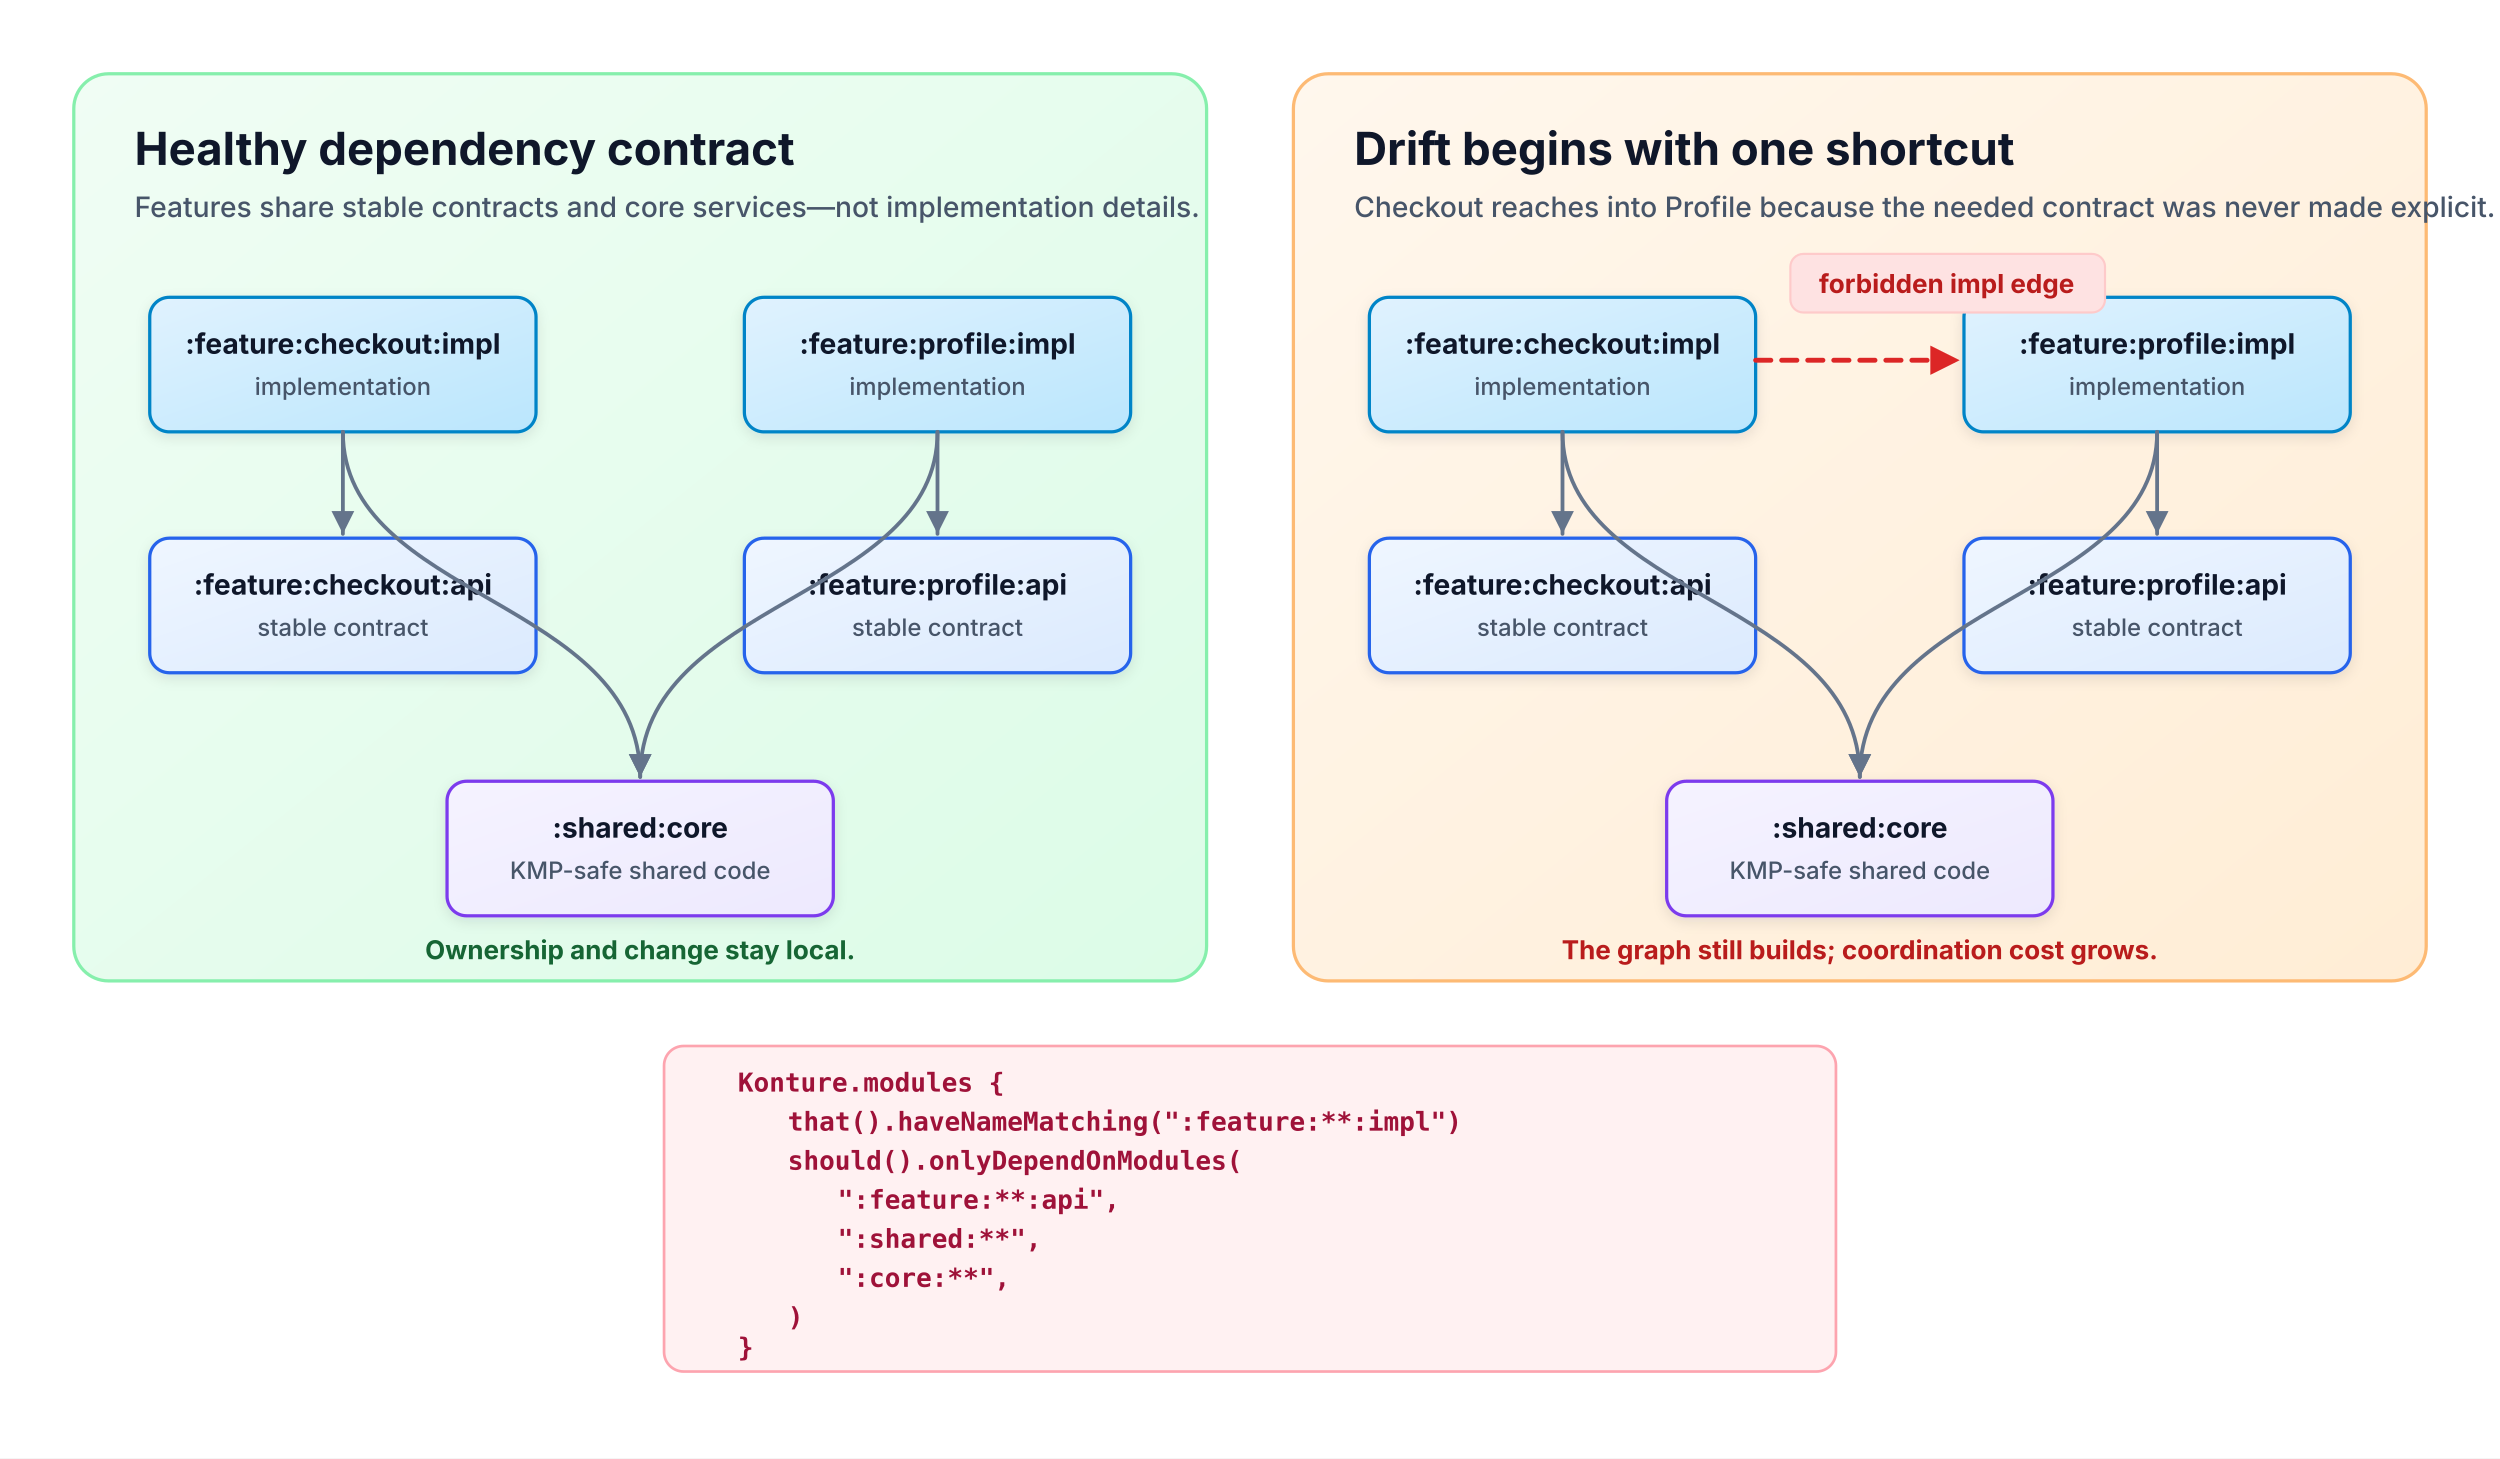
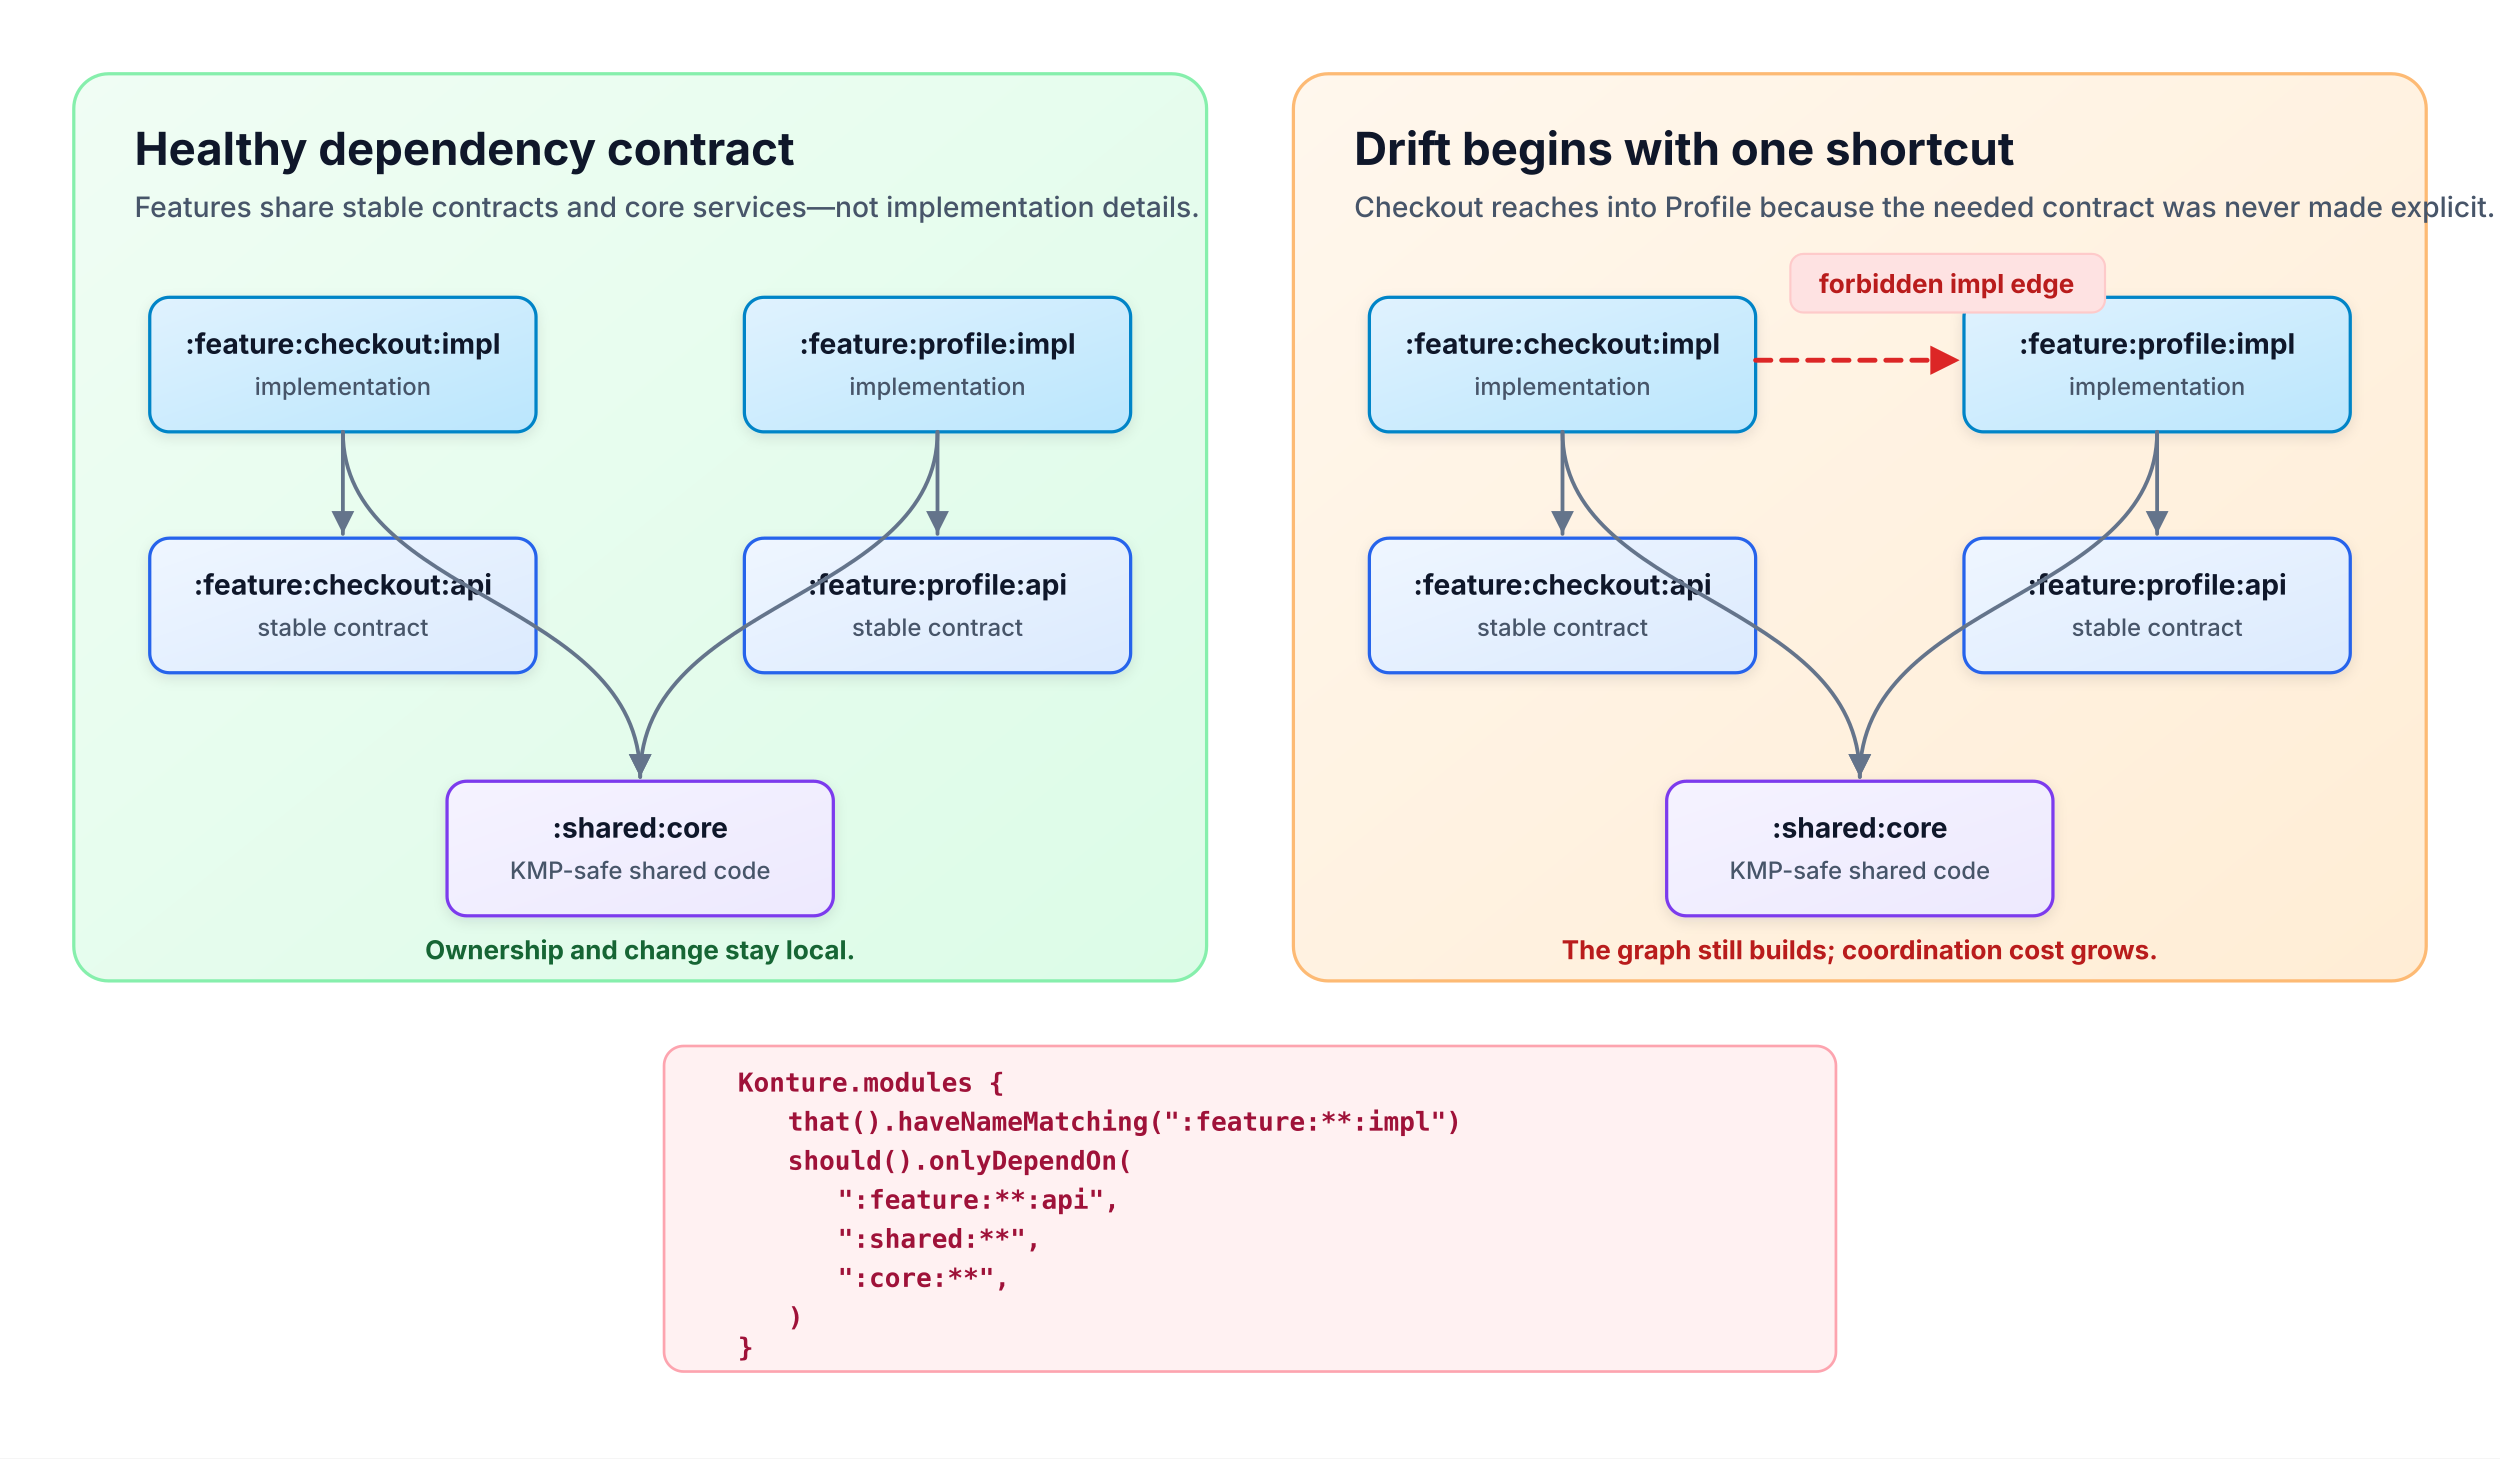
<svg xmlns="http://www.w3.org/2000/svg" width="3456" height="2016" viewBox="0 0 1152 672" role="img" aria-labelledby="title desc">
  <defs>
    <linearGradient id="healthy" x1="0%" y1="0%" x2="100%" y2="100%">
      <stop offset="0%" stop-color="#f0fdf4" />
      <stop offset="100%" stop-color="#dcfce7" />
    </linearGradient>
    <linearGradient id="drift" x1="0%" y1="0%" x2="100%" y2="100%">
      <stop offset="0%" stop-color="#fff7ed" />
      <stop offset="100%" stop-color="#ffedd5" />
    </linearGradient>
    <linearGradient id="impl" x1="0%" y1="0%" x2="100%" y2="100%">
      <stop offset="0%" stop-color="#e0f2fe" />
      <stop offset="100%" stop-color="#bae6fd" />
    </linearGradient>
    <linearGradient id="api" x1="0%" y1="0%" x2="100%" y2="100%">
      <stop offset="0%" stop-color="#eff6ff" />
      <stop offset="100%" stop-color="#dbeafe" />
    </linearGradient>
    <linearGradient id="core" x1="0%" y1="0%" x2="100%" y2="100%">
      <stop offset="0%" stop-color="#f5f3ff" />
      <stop offset="100%" stop-color="#ede9fe" />
    </linearGradient>
    <filter id="shadow" x="-10%" y="-10%" width="120%" height="130%">
      <feDropShadow dx="0" dy="2" stdDeviation="3" flood-color="#0f172a" flood-opacity="0.10" />
    </filter>
    <marker id="arrow" markerWidth="8" markerHeight="8" refX="7" refY="4" orient="auto">
      <path d="M1,1 L7,4 L1,7 Z" fill="#64748b" />
    </marker>
    <marker id="blocked" markerWidth="8" markerHeight="8" refX="7" refY="4" orient="auto">
      <path d="M1,1 L7,4 L1,7 Z" fill="#dc2626" />
    </marker>
    <style>
      .canvas { fill: #ffffff; }
      .panel { stroke-width: 1.5; rx: 16; }
      .panel-healthy { fill: url(#healthy); stroke: #86efac; }
      .panel-drift { fill: url(#drift); stroke: #fdba74; }
      .node { stroke-width: 1.5; rx: 9; filter: url(#shadow); }
      .node-impl { fill: url(#impl); stroke: #0284c7; }
      .node-api { fill: url(#api); stroke: #2563eb; }
      .node-core { fill: url(#core); stroke: #7c3aed; }
      .heading { font-family: Inter, system-ui, -apple-system, sans-serif; font-size: 21px; font-weight: 750; fill: #0f172a; }
      .subheading { font-family: Inter, system-ui, -apple-system, sans-serif; font-size: 13px; font-weight: 550; fill: #475569; }
      .node-title { font-family: Inter, system-ui, -apple-system, sans-serif; font-size: 13px; font-weight: 700; fill: #0f172a; }
      .node-detail { font-family: Inter, system-ui, -apple-system, sans-serif; font-size: 11px; font-weight: 500; fill: #475569; }
      .caption { font-family: Inter, system-ui, -apple-system, sans-serif; font-size: 12px; font-weight: 700; fill: #166534; }
      .warning { font-family: Inter, system-ui, -apple-system, sans-serif; font-size: 12px; font-weight: 750; fill: #b91c1c; }
      .arrow { stroke: #64748b; stroke-width: 1.75; fill: none; marker-end: url(#arrow); stroke-linecap: round; }
      .bad-arrow { stroke: #dc2626; stroke-width: 2.25; fill: none; stroke-dasharray: 7 5; marker-end: url(#blocked); stroke-linecap: round; }
      .rule { fill: #fff1f2; stroke: #fda4af; stroke-width: 1.25; rx: 9; }
      .rule-text { font-family: ui-monospace, SFMono-Regular, Menlo, monospace; font-size: 12px; font-weight: 650; fill: #9f1239; }
    </style>
  </defs>
  <rect class="canvas" width="1152" height="672" />
  <g transform="translate(34, 34)">
    <rect class="panel panel-healthy" width="522" height="418" />
    <text class="heading" x="28" y="42">Healthy dependency contract</text>
    <text class="subheading" x="28" y="66">Features share stable contracts and core services—not implementation details.</text>
    <g transform="translate(35, 103)">
      <rect class="node node-impl" width="178" height="62" />
      <text class="node-title" x="89" y="26" text-anchor="middle">:feature:checkout:impl</text>
      <text class="node-detail" x="89" y="45" text-anchor="middle">implementation</text>
    </g>
    <g transform="translate(309, 103)">
      <rect class="node node-impl" width="178" height="62" />
      <text class="node-title" x="89" y="26" text-anchor="middle">:feature:profile:impl</text>
      <text class="node-detail" x="89" y="45" text-anchor="middle">implementation</text>
    </g>
    <g transform="translate(35, 214)">
      <rect class="node node-api" width="178" height="62" />
      <text class="node-title" x="89" y="26" text-anchor="middle">:feature:checkout:api</text>
      <text class="node-detail" x="89" y="45" text-anchor="middle">stable contract</text>
    </g>
    <g transform="translate(309, 214)">
      <rect class="node node-api" width="178" height="62" />
      <text class="node-title" x="89" y="26" text-anchor="middle">:feature:profile:api</text>
      <text class="node-detail" x="89" y="45" text-anchor="middle">stable contract</text>
    </g>
    <g transform="translate(172, 326)">
      <rect class="node node-core" width="178" height="62" />
      <text class="node-title" x="89" y="26" text-anchor="middle">:shared:core</text>
      <text class="node-detail" x="89" y="45" text-anchor="middle">KMP-safe shared code</text>
    </g>
    <path class="arrow" d="M124 165 L124 212" />
    <path class="arrow" d="M398 165 L398 212" />
    <path class="arrow" d="M124 165 C124 242, 261 242, 261 324" />
    <path class="arrow" d="M398 165 C398 242, 261 242, 261 324" />
    <text class="caption" x="261" y="408" text-anchor="middle">Ownership and change stay local.</text>
  </g>
  <g transform="translate(596, 34)">
    <rect class="panel panel-drift" width="522" height="418" />
    <text class="heading" x="28" y="42">Drift begins with one shortcut</text>
    <text class="subheading" x="28" y="66">Checkout reaches into Profile because the needed contract was never made explicit.</text>
    <g transform="translate(35, 103)">
      <rect class="node node-impl" width="178" height="62" />
      <text class="node-title" x="89" y="26" text-anchor="middle">:feature:checkout:impl</text>
      <text class="node-detail" x="89" y="45" text-anchor="middle">implementation</text>
    </g>
    <g transform="translate(309, 103)">
      <rect class="node node-impl" width="178" height="62" />
      <text class="node-title" x="89" y="26" text-anchor="middle">:feature:profile:impl</text>
      <text class="node-detail" x="89" y="45" text-anchor="middle">implementation</text>
    </g>
    <g transform="translate(35, 214)">
      <rect class="node node-api" width="178" height="62" />
      <text class="node-title" x="89" y="26" text-anchor="middle">:feature:checkout:api</text>
      <text class="node-detail" x="89" y="45" text-anchor="middle">stable contract</text>
    </g>
    <g transform="translate(309, 214)">
      <rect class="node node-api" width="178" height="62" />
      <text class="node-title" x="89" y="26" text-anchor="middle">:feature:profile:api</text>
      <text class="node-detail" x="89" y="45" text-anchor="middle">stable contract</text>
    </g>
    <g transform="translate(172, 326)">
      <rect class="node node-core" width="178" height="62" />
      <text class="node-title" x="89" y="26" text-anchor="middle">:shared:core</text>
      <text class="node-detail" x="89" y="45" text-anchor="middle">KMP-safe shared code</text>
    </g>
    <path class="arrow" d="M124 165 L124 212" />
    <path class="arrow" d="M398 165 L398 212" />
    <path class="arrow" d="M124 165 C124 242, 261 242, 261 324" />
    <path class="arrow" d="M398 165 C398 242, 261 242, 261 324" />
    <path class="bad-arrow" d="M213 132 L307 132" />
    <rect x="229" y="83" width="145" height="27" rx="6" fill="#fee2e2" stroke="#fecaca" />
    <text class="warning" x="301" y="101" text-anchor="middle">forbidden impl edge</text>
    <text class="warning" x="261" y="408" text-anchor="middle">The graph still builds; coordination cost grows.</text>
  </g>
  <g transform="translate(306, 482)">
    <rect class="rule" width="540" height="150" />
    <text class="rule-text" x="34" y="21">Konture.modules {</text>
    <text class="rule-text" x="57" y="39">that().haveNameMatching(":feature:**:impl")</text>
-     <text class="rule-text" x="57" y="57">should().onlyDependOnModules(</text>
+     <text class="rule-text" x="57" y="57">should().onlyDependOn(</text>
    <text class="rule-text" x="80" y="75">":feature:**:api",</text>
    <text class="rule-text" x="80" y="93">":shared:**",</text>
    <text class="rule-text" x="80" y="111">":core:**",</text>
    <text class="rule-text" x="57" y="129">)</text>
    <text class="rule-text" x="34" y="143">}</text>
  </g>
</svg>
